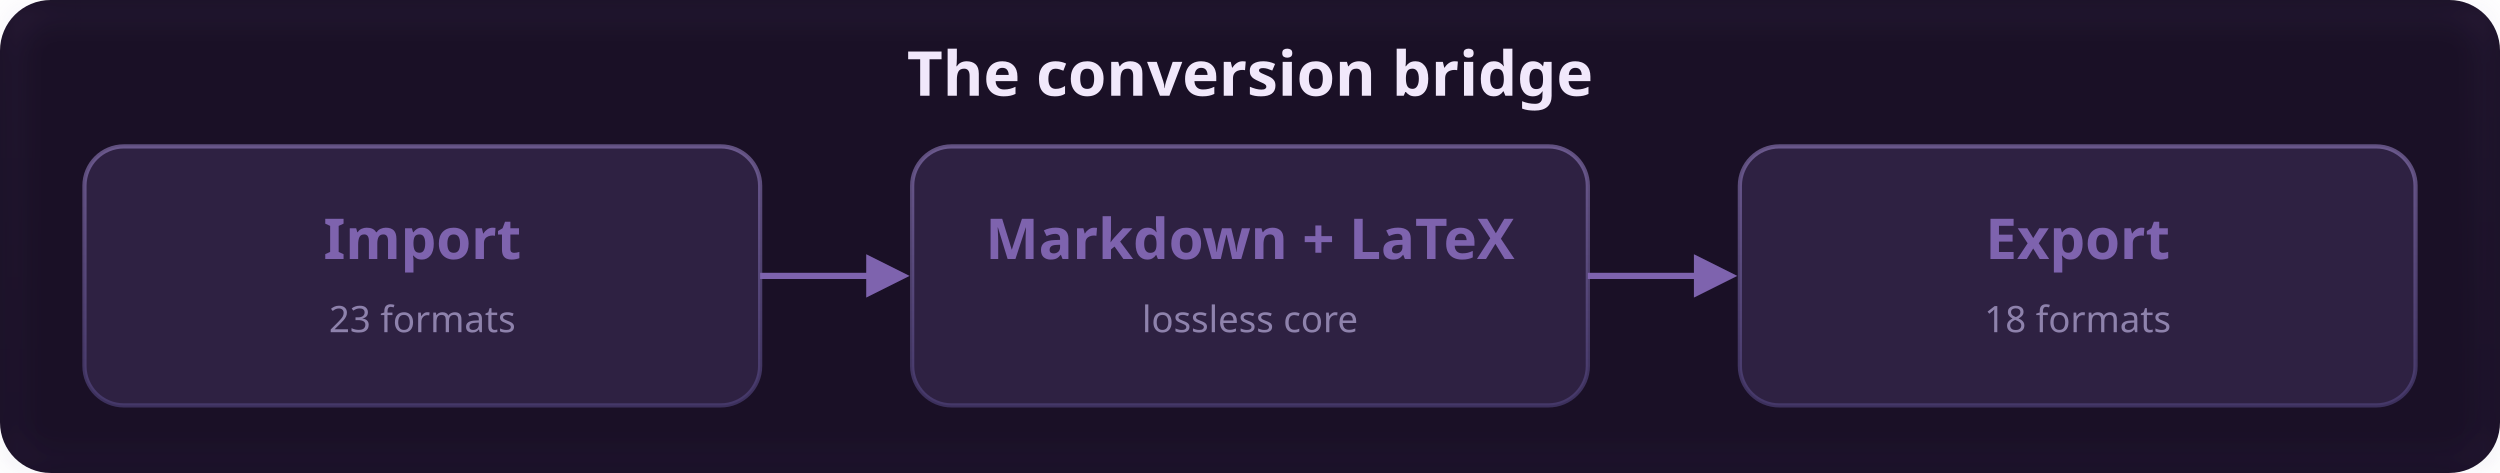
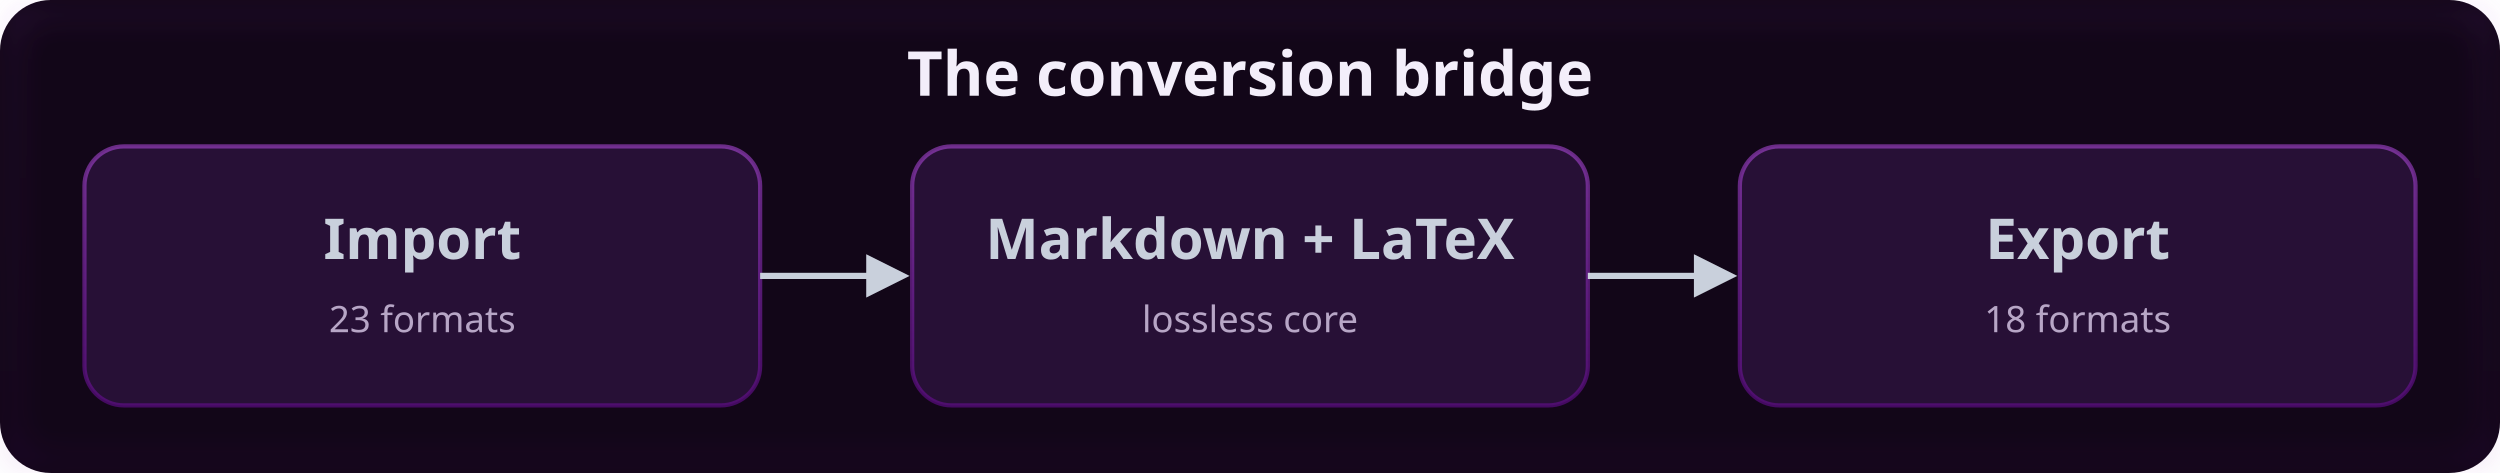
<svg xmlns="http://www.w3.org/2000/svg" viewBox="0 0 888 168" width="888" height="168" role="img" aria-label="The conversion bridge">
  <defs>
    <linearGradient id="g" x1="0" y1="0" x2="0" y2="1">
-       <stop offset="0" stop-color="#9B85C9" />
-       <stop offset="1" stop-color="#574A88" />
+       <stop offset="0" stop-color="#B24BE0" />
+       <stop offset="1" stop-color="#6D0C9C" />
    </linearGradient>
    <marker id="a" viewBox="0 0 10 10" refX="8" refY="5" markerWidth="7" markerHeight="7" orient="auto-start-reverse">
-       <path d="M0 0 L10 5 L0 10 z" fill="#7E63AE" />
+       <path d="M0 0 L10 5 L0 10 z" fill="#C9D0DC" />
    </marker>
    <filter id="glow" x="-20%" y="-20%" width="140%" height="140%">
      <feGaussianBlur stdDeviation="6" />
    </filter>
  </defs>
-   <rect width="888" height="168" rx="18" fill="#1A1026" />
+   <rect width="888" height="168" rx="18" fill="#120618" />
  <rect x="1" y="1" width="886" height="166" rx="17" fill="none" stroke="url(#g)" stroke-width="2" filter="url(#glow)" opacity="0.45">
    <animate attributeName="opacity" values="0.2;0.6;0.2" dur="4s" repeatCount="indefinite" />
  </rect>
-   <text x="444" y="34" text-anchor="middle" font-family="'Trebuchet MS','Segoe UI',system-ui,sans-serif" font-size="22" font-weight="700" fill="#F1E8FB">The conversion bridge</text>
-   <rect x="30" y="52" width="240" height="92" rx="14" fill="#2E2142" stroke="url(#g)" stroke-opacity="0.55" stroke-width="1.5" />
-   <text x="150" y="92" text-anchor="middle" font-family="'Trebuchet MS','Segoe UI',system-ui,sans-serif" font-size="20" font-weight="700" fill="#7E63AE">Import</text>
-   <text x="150" y="118" text-anchor="middle" font-family="'Trebuchet MS','Segoe UI',system-ui,sans-serif" font-size="13" fill="#8E82AC">23 formats</text>
-   <line x1="270" y1="98" x2="320" y2="98" stroke="#7E63AE" stroke-width="2.2" marker-end="url(#a)" />
-   <rect x="324" y="52" width="240" height="92" rx="14" fill="#2E2142" stroke="url(#g)" stroke-opacity="0.55" stroke-width="1.5" />
-   <text x="444" y="92" text-anchor="middle" font-family="'Trebuchet MS','Segoe UI',system-ui,sans-serif" font-size="20" font-weight="700" fill="#7E63AE">Markdown + LaTeX</text>
-   <text x="444" y="118" text-anchor="middle" font-family="'Trebuchet MS','Segoe UI',system-ui,sans-serif" font-size="13" fill="#8E82AC">lossless core</text>
-   <line x1="564" y1="98" x2="614" y2="98" stroke="#7E63AE" stroke-width="2.2" marker-end="url(#a)" />
-   <rect x="618" y="52" width="240" height="92" rx="14" fill="#2E2142" stroke="url(#g)" stroke-opacity="0.55" stroke-width="1.5" />
-   <text x="738" y="92" text-anchor="middle" font-family="'Trebuchet MS','Segoe UI',system-ui,sans-serif" font-size="20" font-weight="700" fill="#7E63AE">Export</text>
-   <text x="738" y="118" text-anchor="middle" font-family="'Trebuchet MS','Segoe UI',system-ui,sans-serif" font-size="13" fill="#8E82AC">18 formats</text>
+   <text x="444" y="34" text-anchor="middle" font-family="'Trebuchet MS','Segoe UI',system-ui,sans-serif" font-size="22" font-weight="700" fill="#F3EEFA">The conversion bridge</text>
+   <rect x="30" y="52" width="240" height="92" rx="14" fill="#271036" stroke="url(#g)" stroke-opacity="0.55" stroke-width="1.5" />
+   <text x="150" y="92" text-anchor="middle" font-family="'Trebuchet MS','Segoe UI',system-ui,sans-serif" font-size="20" font-weight="700" fill="#C9D0DC">Import</text>
+   <text x="150" y="118" text-anchor="middle" font-family="'Trebuchet MS','Segoe UI',system-ui,sans-serif" font-size="13" fill="#B7A6C6">23 formats</text>
+   <line x1="270" y1="98" x2="320" y2="98" stroke="#C9D0DC" stroke-width="2.2" marker-end="url(#a)" />
+   <rect x="324" y="52" width="240" height="92" rx="14" fill="#271036" stroke="url(#g)" stroke-opacity="0.55" stroke-width="1.5" />
+   <text x="444" y="92" text-anchor="middle" font-family="'Trebuchet MS','Segoe UI',system-ui,sans-serif" font-size="20" font-weight="700" fill="#C9D0DC">Markdown + LaTeX</text>
+   <text x="444" y="118" text-anchor="middle" font-family="'Trebuchet MS','Segoe UI',system-ui,sans-serif" font-size="13" fill="#B7A6C6">lossless core</text>
+   <line x1="564" y1="98" x2="614" y2="98" stroke="#C9D0DC" stroke-width="2.2" marker-end="url(#a)" />
+   <rect x="618" y="52" width="240" height="92" rx="14" fill="#271036" stroke="url(#g)" stroke-opacity="0.55" stroke-width="1.5" />
+   <text x="738" y="92" text-anchor="middle" font-family="'Trebuchet MS','Segoe UI',system-ui,sans-serif" font-size="20" font-weight="700" fill="#C9D0DC">Export</text>
+   <text x="738" y="118" text-anchor="middle" font-family="'Trebuchet MS','Segoe UI',system-ui,sans-serif" font-size="13" fill="#B7A6C6">18 formats</text>
</svg>
